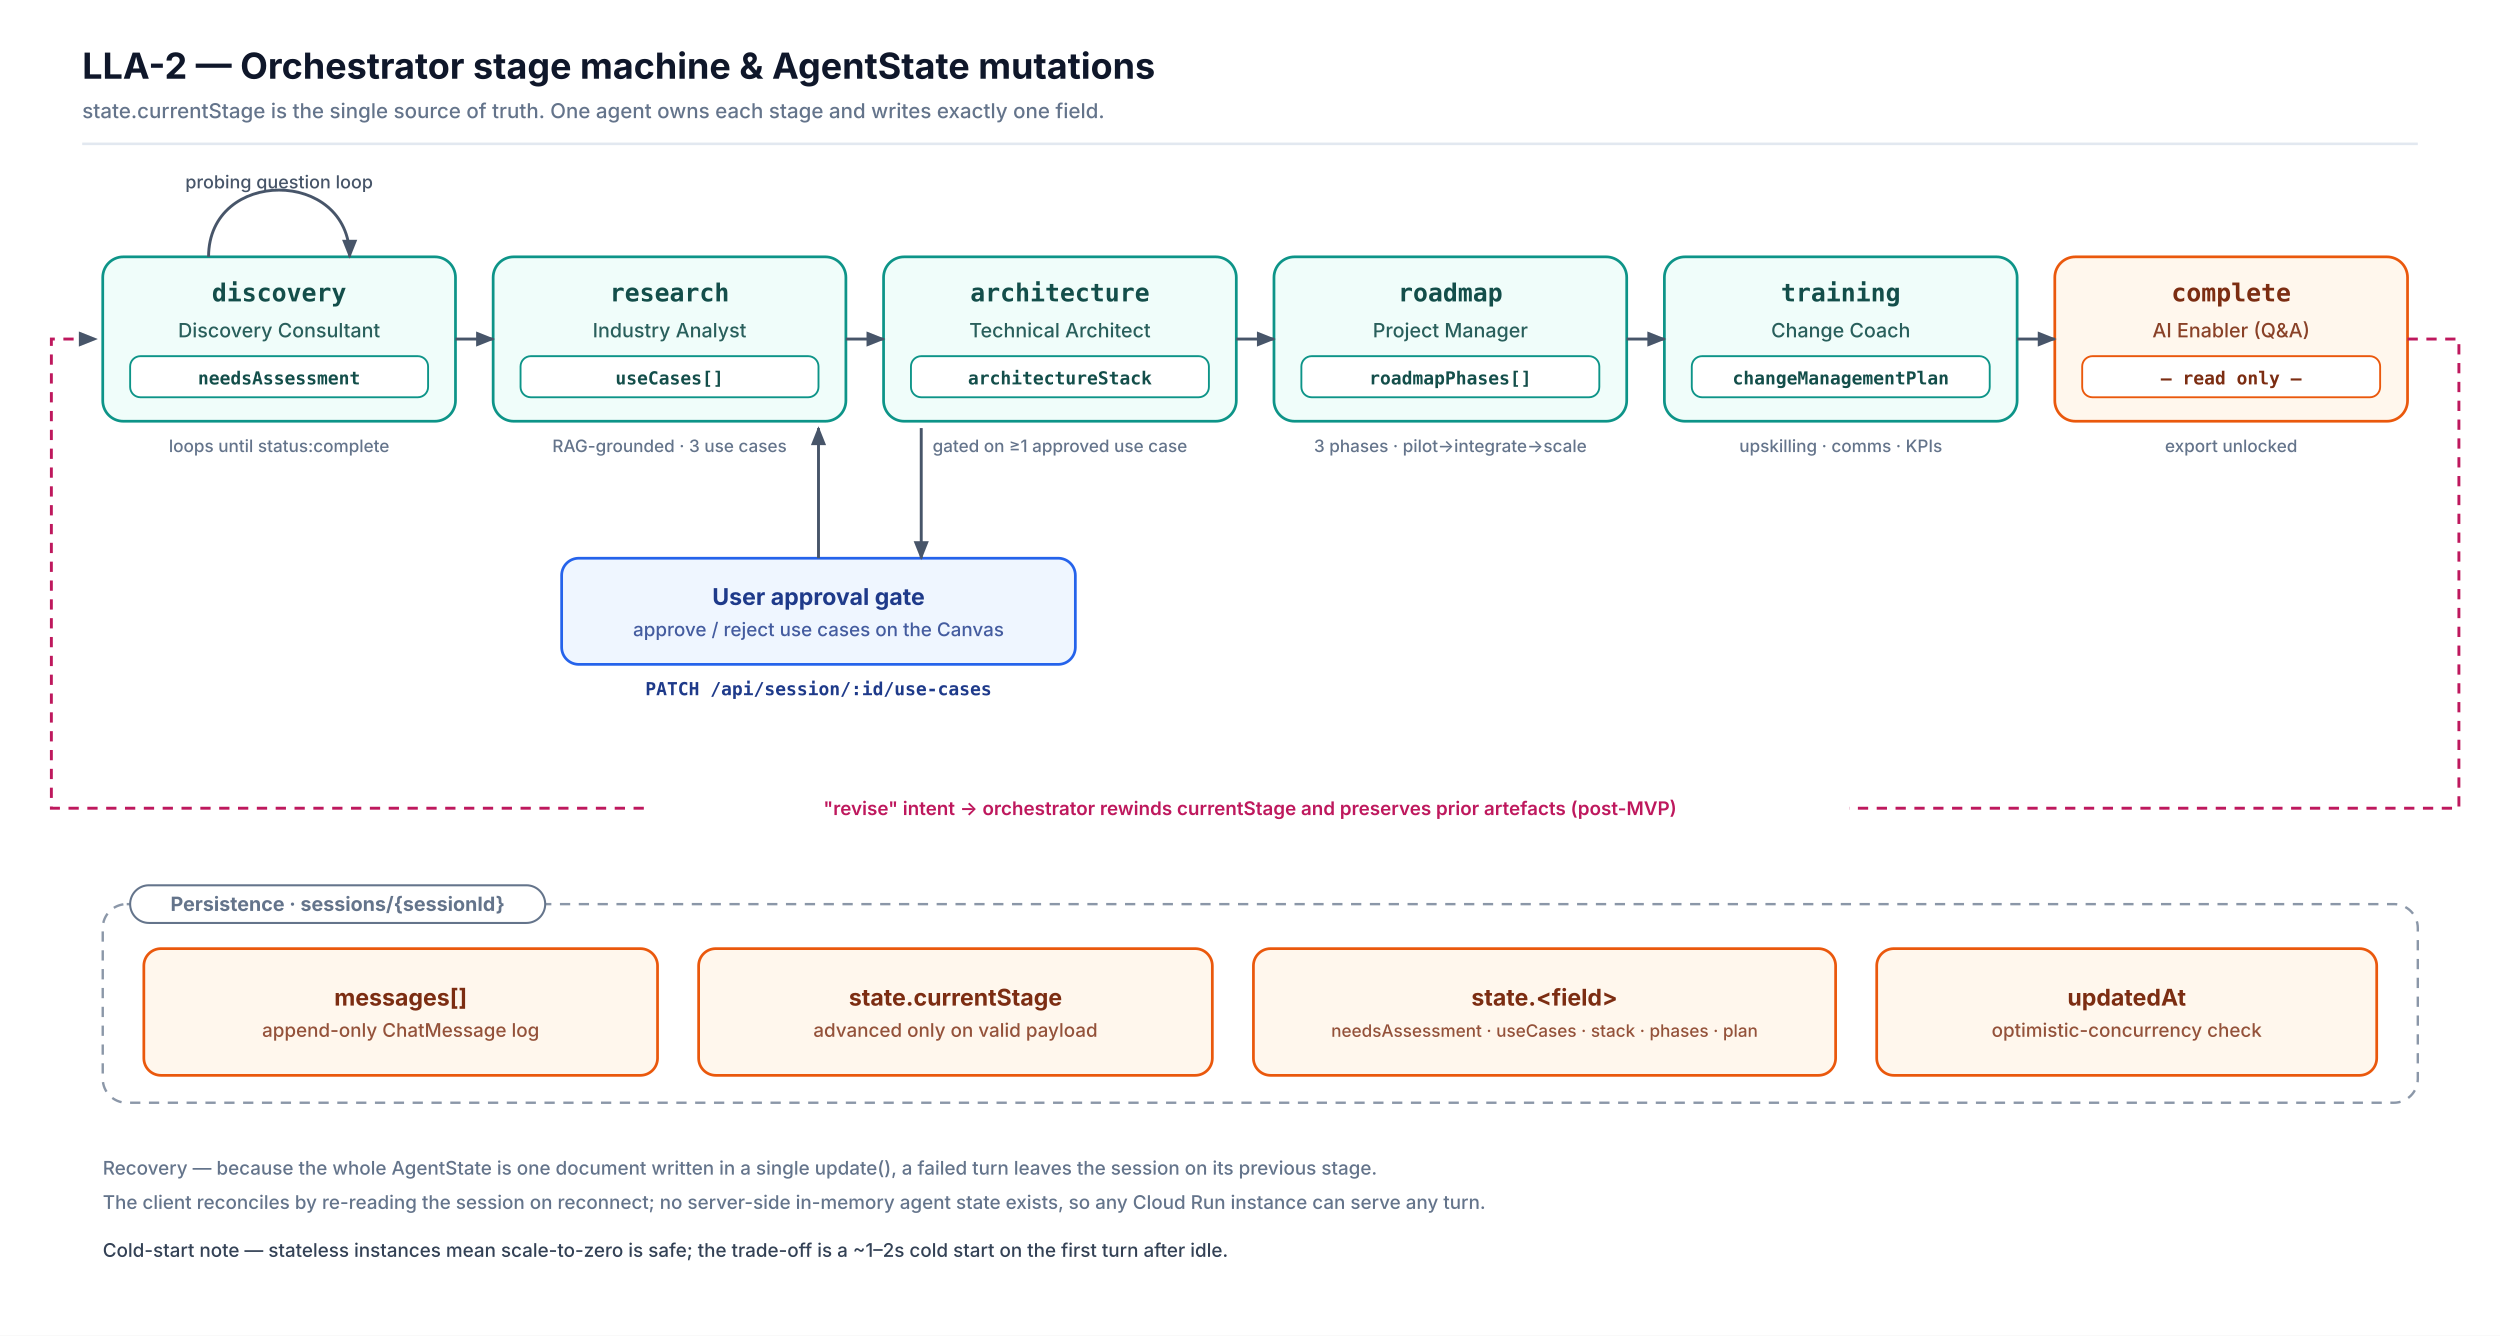
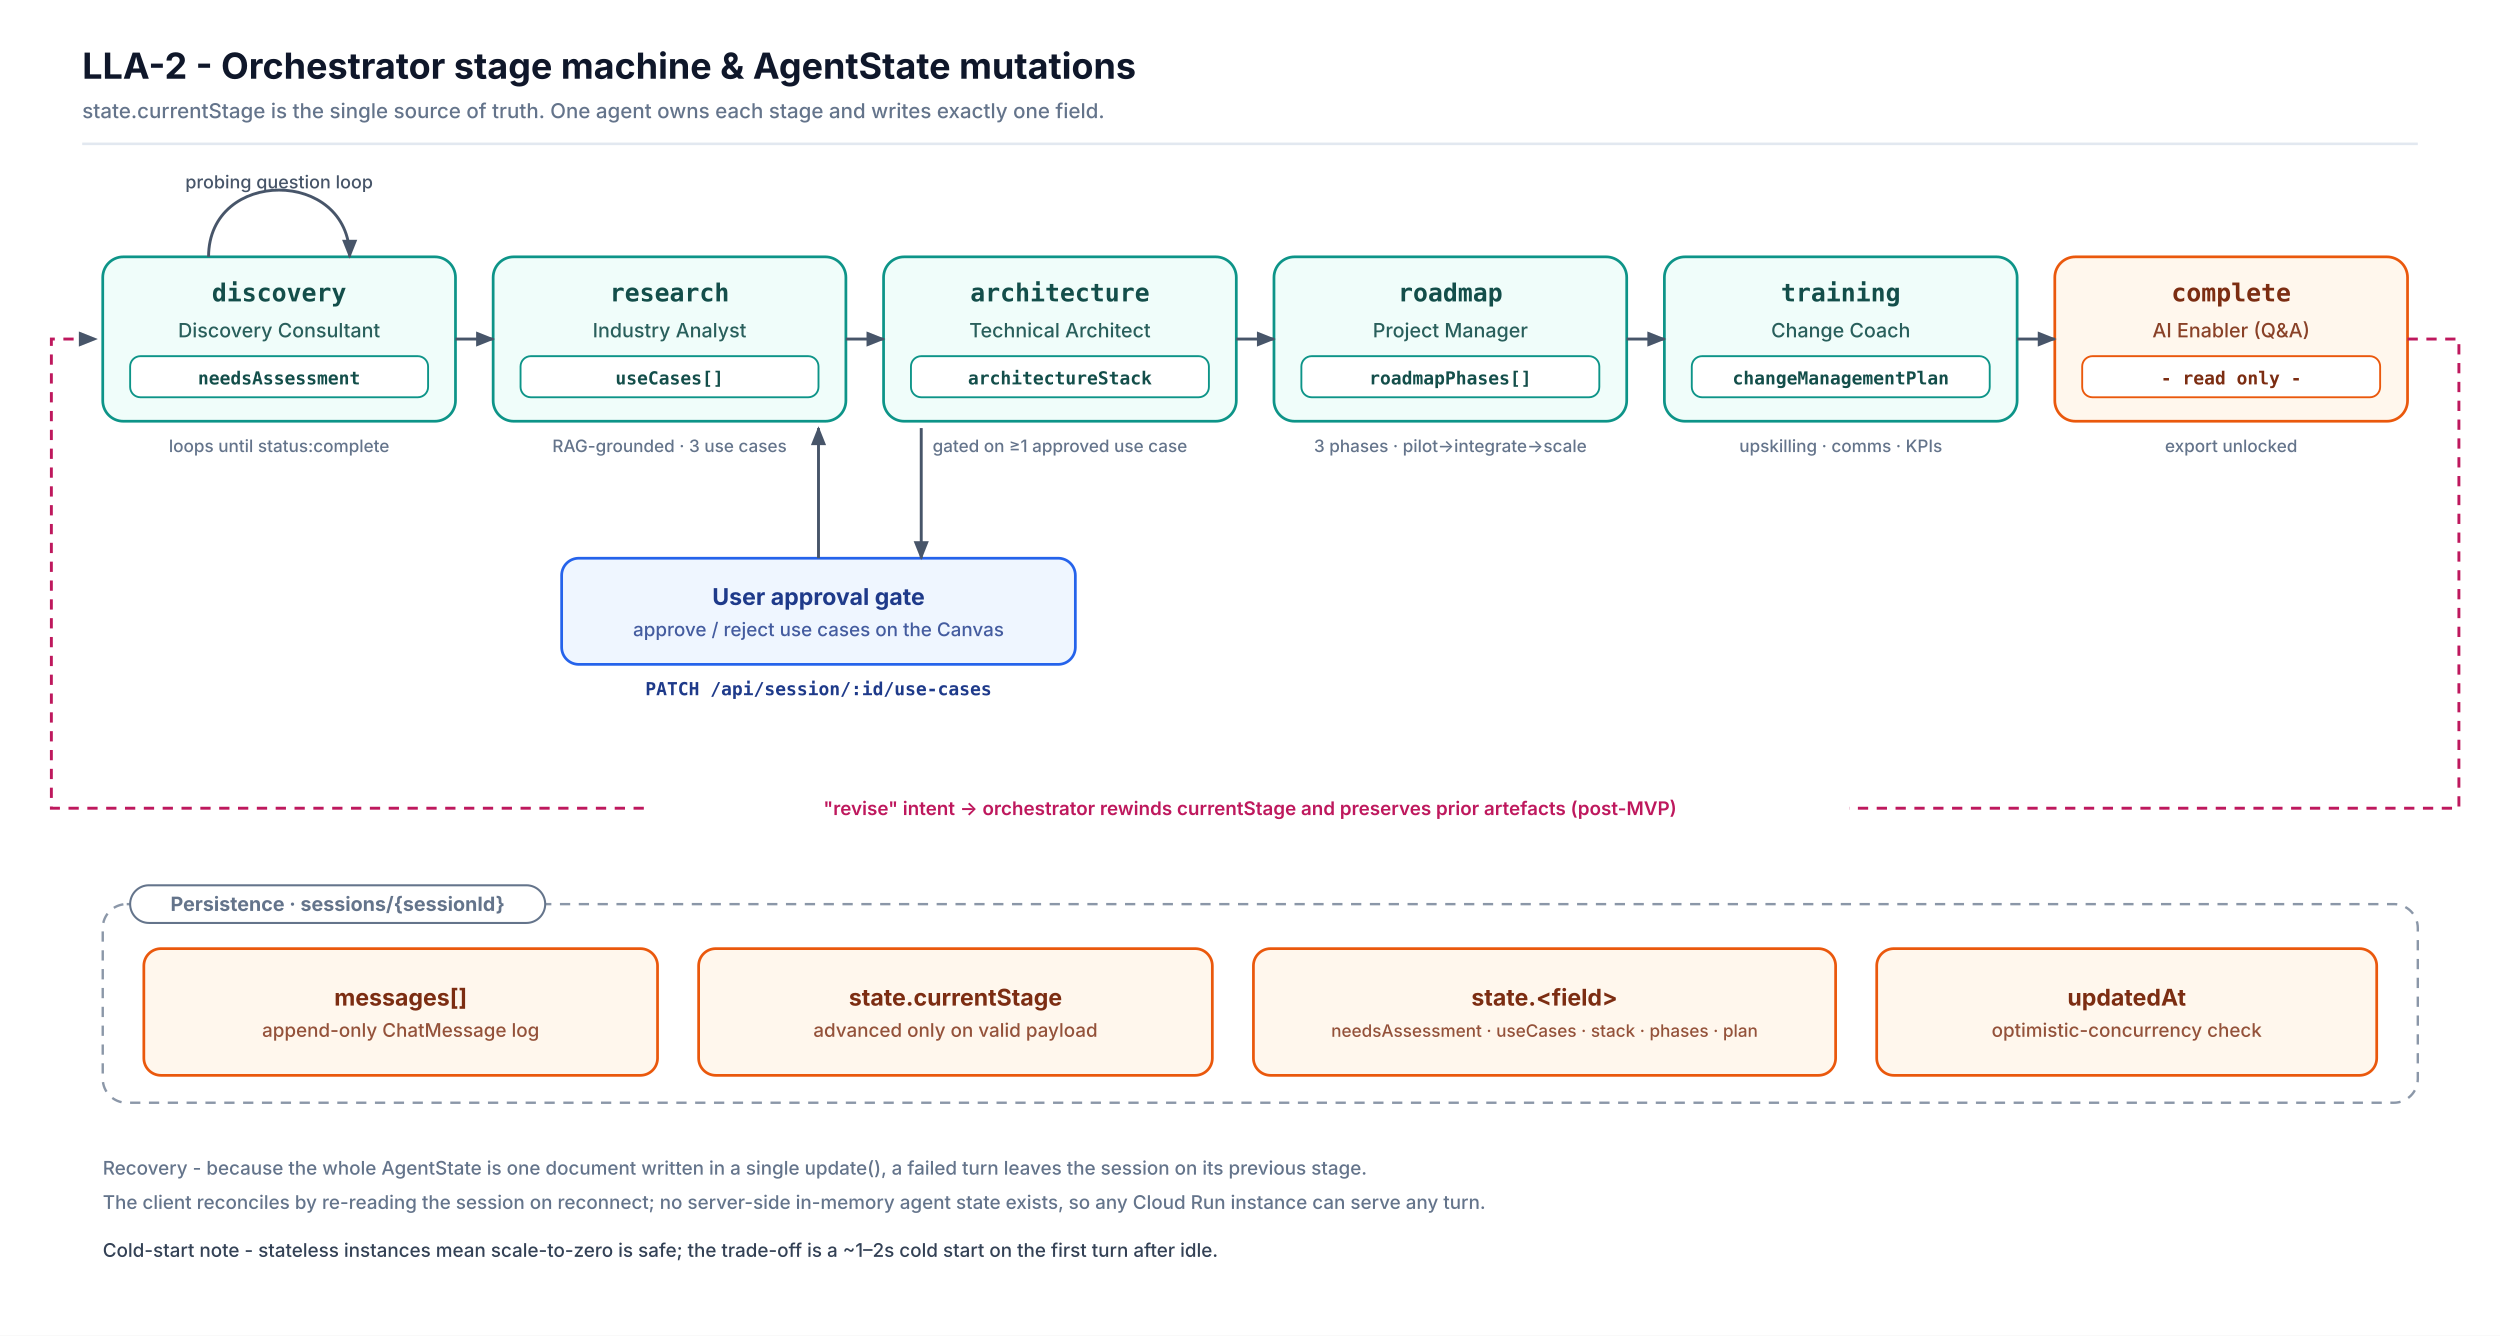
<svg xmlns="http://www.w3.org/2000/svg" viewBox="0 0 1460 780" width="1460" height="780" font-family="'Inter','Segoe UI',-apple-system,Helvetica,Arial,sans-serif">
  <defs>
    <marker id="arrow" viewBox="0 0 10 10" refX="9" refY="5" markerWidth="6.5" markerHeight="6.5" orient="auto-start-reverse">
      <path d="M 0 1 L 10 5 L 0 9 z" fill="#475569" />
    </marker>
    <marker id="dotmark" viewBox="0 0 10 10" refX="5" refY="5" markerWidth="5" markerHeight="5">
      <circle cx="5" cy="5" r="3.5" fill="#475569" />
    </marker>
  </defs>
  <rect width="1460" height="780" fill="#ffffff" />
-   <text x="48" y="46" font-family="'Inter','Segoe UI',-apple-system,Helvetica,Arial,sans-serif" font-size="21" font-weight="750" fill="#0f172a" text-anchor="start" opacity="1.0">LLA-2 — Orchestrator stage machine &amp; AgentState mutations</text>
+   <text x="48" y="46" font-family="'Inter','Segoe UI',-apple-system,Helvetica,Arial,sans-serif" font-size="21" font-weight="750" fill="#0f172a" text-anchor="start" opacity="1.0">LLA-2 - Orchestrator stage machine &amp; AgentState mutations</text>
  <text x="48" y="69" font-family="'Inter','Segoe UI',-apple-system,Helvetica,Arial,sans-serif" font-size="12" font-weight="450" fill="#64748b" text-anchor="start" opacity="1.0">state.currentStage is the single source of truth. One agent owns each stage and writes exactly one field.</text>
  <line x1="48" y1="84" x2="1412" y2="84" stroke="#e2e8f0" stroke-width="1.5" />
  <rect x="60" y="150" width="206" height="96" rx="12" fill="#f0fdfa" stroke="#0d9488" stroke-width="1.6" />
  <text x="163.0" y="176" font-family="'JetBrains Mono','SF Mono',Consolas,monospace" font-size="14.5" font-weight="700" fill="#134e4a" text-anchor="middle" opacity="1.0">discovery</text>
  <text x="163.0" y="197" font-family="'Inter','Segoe UI',-apple-system,Helvetica,Arial,sans-serif" font-size="11.5" font-weight="550" fill="#134e4a" text-anchor="middle" opacity="0.9">Discovery Consultant</text>
  <rect x="76" y="208" width="174" height="24" rx="6" fill="#ffffff" stroke="#0d9488" stroke-width="1.1" />
  <text x="163.0" y="224.5" font-family="'JetBrains Mono','SF Mono',Consolas,monospace" font-size="10.5" font-weight="600" fill="#134e4a" text-anchor="middle" opacity="1.0">needsAssessment</text>
  <text x="163.0" y="264" font-family="'Inter','Segoe UI',-apple-system,Helvetica,Arial,sans-serif" font-size="10" font-weight="450" fill="#64748b" text-anchor="middle" opacity="1.0">loops until status:complete</text>
  <rect x="288" y="150" width="206" height="96" rx="12" fill="#f0fdfa" stroke="#0d9488" stroke-width="1.6" />
  <text x="391.0" y="176" font-family="'JetBrains Mono','SF Mono',Consolas,monospace" font-size="14.5" font-weight="700" fill="#134e4a" text-anchor="middle" opacity="1.0">research</text>
  <text x="391.0" y="197" font-family="'Inter','Segoe UI',-apple-system,Helvetica,Arial,sans-serif" font-size="11.5" font-weight="550" fill="#134e4a" text-anchor="middle" opacity="0.9">Industry Analyst</text>
  <rect x="304" y="208" width="174" height="24" rx="6" fill="#ffffff" stroke="#0d9488" stroke-width="1.1" />
  <text x="391.0" y="224.5" font-family="'JetBrains Mono','SF Mono',Consolas,monospace" font-size="10.5" font-weight="600" fill="#134e4a" text-anchor="middle" opacity="1.0">useCases[]</text>
  <text x="391.0" y="264" font-family="'Inter','Segoe UI',-apple-system,Helvetica,Arial,sans-serif" font-size="10" font-weight="450" fill="#64748b" text-anchor="middle" opacity="1.0">RAG-grounded · 3 use cases</text>
  <path d="M 266 198.0 L 288 198.0" fill="none" stroke="#475569" stroke-width="1.7" marker-end="url(#arrow)" />
  <rect x="516" y="150" width="206" height="96" rx="12" fill="#f0fdfa" stroke="#0d9488" stroke-width="1.6" />
  <text x="619.0" y="176" font-family="'JetBrains Mono','SF Mono',Consolas,monospace" font-size="14.5" font-weight="700" fill="#134e4a" text-anchor="middle" opacity="1.0">architecture</text>
  <text x="619.0" y="197" font-family="'Inter','Segoe UI',-apple-system,Helvetica,Arial,sans-serif" font-size="11.5" font-weight="550" fill="#134e4a" text-anchor="middle" opacity="0.9">Technical Architect</text>
  <rect x="532" y="208" width="174" height="24" rx="6" fill="#ffffff" stroke="#0d9488" stroke-width="1.1" />
  <text x="619.0" y="224.5" font-family="'JetBrains Mono','SF Mono',Consolas,monospace" font-size="10.5" font-weight="600" fill="#134e4a" text-anchor="middle" opacity="1.0">architectureStack</text>
  <text x="619.0" y="264" font-family="'Inter','Segoe UI',-apple-system,Helvetica,Arial,sans-serif" font-size="10" font-weight="450" fill="#64748b" text-anchor="middle" opacity="1.0">gated on ≥1 approved use case</text>
  <path d="M 494 198.0 L 516 198.0" fill="none" stroke="#475569" stroke-width="1.7" marker-end="url(#arrow)" />
  <rect x="744" y="150" width="206" height="96" rx="12" fill="#f0fdfa" stroke="#0d9488" stroke-width="1.6" />
  <text x="847.0" y="176" font-family="'JetBrains Mono','SF Mono',Consolas,monospace" font-size="14.5" font-weight="700" fill="#134e4a" text-anchor="middle" opacity="1.0">roadmap</text>
  <text x="847.0" y="197" font-family="'Inter','Segoe UI',-apple-system,Helvetica,Arial,sans-serif" font-size="11.5" font-weight="550" fill="#134e4a" text-anchor="middle" opacity="0.9">Project Manager</text>
  <rect x="760" y="208" width="174" height="24" rx="6" fill="#ffffff" stroke="#0d9488" stroke-width="1.1" />
  <text x="847.0" y="224.5" font-family="'JetBrains Mono','SF Mono',Consolas,monospace" font-size="10.5" font-weight="600" fill="#134e4a" text-anchor="middle" opacity="1.0">roadmapPhases[]</text>
  <text x="847.0" y="264" font-family="'Inter','Segoe UI',-apple-system,Helvetica,Arial,sans-serif" font-size="10" font-weight="450" fill="#64748b" text-anchor="middle" opacity="1.0">3 phases · pilot→integrate→scale</text>
  <path d="M 722 198.0 L 744 198.0" fill="none" stroke="#475569" stroke-width="1.7" marker-end="url(#arrow)" />
  <rect x="972" y="150" width="206" height="96" rx="12" fill="#f0fdfa" stroke="#0d9488" stroke-width="1.6" />
  <text x="1075.0" y="176" font-family="'JetBrains Mono','SF Mono',Consolas,monospace" font-size="14.5" font-weight="700" fill="#134e4a" text-anchor="middle" opacity="1.0">training</text>
  <text x="1075.0" y="197" font-family="'Inter','Segoe UI',-apple-system,Helvetica,Arial,sans-serif" font-size="11.5" font-weight="550" fill="#134e4a" text-anchor="middle" opacity="0.9">Change Coach</text>
  <rect x="988" y="208" width="174" height="24" rx="6" fill="#ffffff" stroke="#0d9488" stroke-width="1.1" />
  <text x="1075.0" y="224.5" font-family="'JetBrains Mono','SF Mono',Consolas,monospace" font-size="10.5" font-weight="600" fill="#134e4a" text-anchor="middle" opacity="1.0">changeManagementPlan</text>
  <text x="1075.0" y="264" font-family="'Inter','Segoe UI',-apple-system,Helvetica,Arial,sans-serif" font-size="10" font-weight="450" fill="#64748b" text-anchor="middle" opacity="1.0">upskilling · comms · KPIs</text>
  <path d="M 950 198.0 L 972 198.0" fill="none" stroke="#475569" stroke-width="1.7" marker-end="url(#arrow)" />
  <rect x="1200" y="150" width="206" height="96" rx="12" fill="#fff7ed" stroke="#ea580c" stroke-width="1.6" />
  <text x="1303.0" y="176" font-family="'JetBrains Mono','SF Mono',Consolas,monospace" font-size="14.5" font-weight="700" fill="#7c2d12" text-anchor="middle" opacity="1.0">complete</text>
  <text x="1303.0" y="197" font-family="'Inter','Segoe UI',-apple-system,Helvetica,Arial,sans-serif" font-size="11.5" font-weight="550" fill="#7c2d12" text-anchor="middle" opacity="0.9">AI Enabler (Q&amp;A)</text>
  <rect x="1216" y="208" width="174" height="24" rx="6" fill="#ffffff" stroke="#ea580c" stroke-width="1.1" />
-   <text x="1303.0" y="224.5" font-family="'JetBrains Mono','SF Mono',Consolas,monospace" font-size="10.5" font-weight="600" fill="#7c2d12" text-anchor="middle" opacity="1.0">— read only —</text>
+   <text x="1303.0" y="224.5" font-family="'JetBrains Mono','SF Mono',Consolas,monospace" font-size="10.5" font-weight="600" fill="#7c2d12" text-anchor="middle" opacity="1.0">- read only -</text>
  <text x="1303.0" y="264" font-family="'Inter','Segoe UI',-apple-system,Helvetica,Arial,sans-serif" font-size="10" font-weight="450" fill="#64748b" text-anchor="middle" opacity="1.0">export unlocked</text>
  <path d="M 1178 198.0 L 1200 198.0" fill="none" stroke="#475569" stroke-width="1.7" marker-end="url(#arrow)" />
  <path d="M 121.8 150 C 121.8 98, 204.2 98, 204.2 150" fill="none" stroke="#475569" stroke-width="1.7" marker-end="url(#arrow)" />
  <text x="163.0" y="110" font-family="'Inter','Segoe UI',-apple-system,Helvetica,Arial,sans-serif" font-size="10.5" font-weight="550" fill="#475569" text-anchor="middle" opacity="1.0">probing question loop</text>
  <rect x="328" y="326" width="300" height="62" rx="10" fill="#eff6ff" stroke="#2563eb" stroke-width="1.6" />
  <text x="478.0" y="353.28" font-family="'Inter','Segoe UI',-apple-system,Helvetica,Arial,sans-serif" font-size="13.5" font-weight="650" fill="#1e3a8a" text-anchor="middle" opacity="1.0">User approval gate</text>
  <text x="478.0" y="371.505" font-family="'Inter','Segoe UI',-apple-system,Helvetica,Arial,sans-serif" font-size="11" font-weight="450" fill="#1e3a8a" text-anchor="middle" opacity="0.82">approve / reject use cases on the Canvas</text>
  <path d="M 478 326 L 478 250" fill="none" stroke="#475569" stroke-width="1.7" marker-end="url(#arrow)" />
  <path d="M 538 250 L 538 326" fill="none" stroke="#475569" stroke-width="1.7" marker-end="url(#arrow)" />
  <text x="478" y="406" font-family="'JetBrains Mono','SF Mono',Consolas,monospace" font-size="10.5" font-weight="550" fill="#1e3a8a" text-anchor="middle" opacity="1.0">PATCH /api/session/:id/use-cases</text>
  <path d="M 1406 198.0 H 1436 V 472 H 30 V 198.0 H 56" fill="none" stroke="#be185d" stroke-width="1.7" stroke-dasharray="6 5" marker-end="url(#arrow)" />
  <rect x="380" y="460" width="700" height="24" rx="6" fill="#ffffff" />
  <text x="730" y="476" font-family="'Inter','Segoe UI',-apple-system,Helvetica,Arial,sans-serif" font-size="11" font-weight="600" fill="#be185d" text-anchor="middle" opacity="1.0">"revise" intent → orchestrator rewinds currentStage and preserves prior artefacts (post-MVP)</text>
  <rect x="60" y="528" width="1352" height="116" rx="14" fill="none" stroke="#64748b" stroke-width="1.4" stroke-dasharray="6 5" opacity="0.75" />
  <rect x="76" y="517" width="242.4" height="22" rx="11" fill="#ffffff" stroke="#64748b" stroke-width="1.2" />
  <text x="197.2" y="532" font-family="'Inter','Segoe UI',-apple-system,Helvetica,Arial,sans-serif" font-size="11.5" font-weight="700" fill="#64748b" text-anchor="middle" opacity="1.0">Persistence · sessions/{sessionId}</text>
  <rect x="84" y="554" width="300" height="74" rx="10" fill="#fff7ed" stroke="#ea580c" stroke-width="1.6" />
  <text x="234.0" y="587.28" font-family="'Inter','Segoe UI',-apple-system,Helvetica,Arial,sans-serif" font-size="13.5" font-weight="650" fill="#7c2d12" text-anchor="middle" opacity="1.0">messages[]</text>
  <text x="234.0" y="605.505" font-family="'Inter','Segoe UI',-apple-system,Helvetica,Arial,sans-serif" font-size="11" font-weight="450" fill="#7c2d12" text-anchor="middle" opacity="0.82">append-only ChatMessage log</text>
  <rect x="408" y="554" width="300" height="74" rx="10" fill="#fff7ed" stroke="#ea580c" stroke-width="1.6" />
  <text x="558.0" y="587.28" font-family="'Inter','Segoe UI',-apple-system,Helvetica,Arial,sans-serif" font-size="13.5" font-weight="650" fill="#7c2d12" text-anchor="middle" opacity="1.0">state.currentStage</text>
  <text x="558.0" y="605.505" font-family="'Inter','Segoe UI',-apple-system,Helvetica,Arial,sans-serif" font-size="11" font-weight="450" fill="#7c2d12" text-anchor="middle" opacity="0.82">advanced only on valid payload</text>
  <rect x="732" y="554" width="340" height="74" rx="10" fill="#fff7ed" stroke="#ea580c" stroke-width="1.6" />
  <text x="902.0" y="587.28" font-family="'Inter','Segoe UI',-apple-system,Helvetica,Arial,sans-serif" font-size="13.5" font-weight="650" fill="#7c2d12" text-anchor="middle" opacity="1.0">state.&lt;field&gt;</text>
  <text x="902.0" y="605.505" font-family="'Inter','Segoe UI',-apple-system,Helvetica,Arial,sans-serif" font-size="10" font-weight="450" fill="#7c2d12" text-anchor="middle" opacity="0.82">needsAssessment · useCases · stack · phases · plan</text>
  <rect x="1096" y="554" width="292" height="74" rx="10" fill="#fff7ed" stroke="#ea580c" stroke-width="1.6" />
  <text x="1242.0" y="587.28" font-family="'Inter','Segoe UI',-apple-system,Helvetica,Arial,sans-serif" font-size="13.5" font-weight="650" fill="#7c2d12" text-anchor="middle" opacity="1.0">updatedAt</text>
  <text x="1242.0" y="605.505" font-family="'Inter','Segoe UI',-apple-system,Helvetica,Arial,sans-serif" font-size="11" font-weight="450" fill="#7c2d12" text-anchor="middle" opacity="0.82">optimistic-concurrency check</text>
-   <text x="60" y="686" font-family="'Inter','Segoe UI',-apple-system,Helvetica,Arial,sans-serif" font-size="11" font-weight="450" fill="#64748b" text-anchor="start" opacity="1.0">Recovery — because the whole AgentState is one document written in a single update(), a failed turn leaves the session on its previous stage.</text>
+   <text x="60" y="686" font-family="'Inter','Segoe UI',-apple-system,Helvetica,Arial,sans-serif" font-size="11" font-weight="450" fill="#64748b" text-anchor="start" opacity="1.0">Recovery - because the whole AgentState is one document written in a single update(), a failed turn leaves the session on its previous stage.</text>
  <text x="60" y="706" font-family="'Inter','Segoe UI',-apple-system,Helvetica,Arial,sans-serif" font-size="11" font-weight="450" fill="#64748b" text-anchor="start" opacity="1.0">The client reconciles by re-reading the session on reconnect; no server-side in-memory agent state exists, so any Cloud Run instance can serve any turn.</text>
-   <text x="60" y="734" font-family="'Inter','Segoe UI',-apple-system,Helvetica,Arial,sans-serif" font-size="11" font-weight="550" fill="#334155" text-anchor="start" opacity="1.0">Cold-start note — stateless instances mean scale-to-zero is safe; the trade-off is a ~1–2s cold start on the first turn after idle.</text>
+   <text x="60" y="734" font-family="'Inter','Segoe UI',-apple-system,Helvetica,Arial,sans-serif" font-size="11" font-weight="550" fill="#334155" text-anchor="start" opacity="1.0">Cold-start note - stateless instances mean scale-to-zero is safe; the trade-off is a ~1–2s cold start on the first turn after idle.</text>
</svg>
